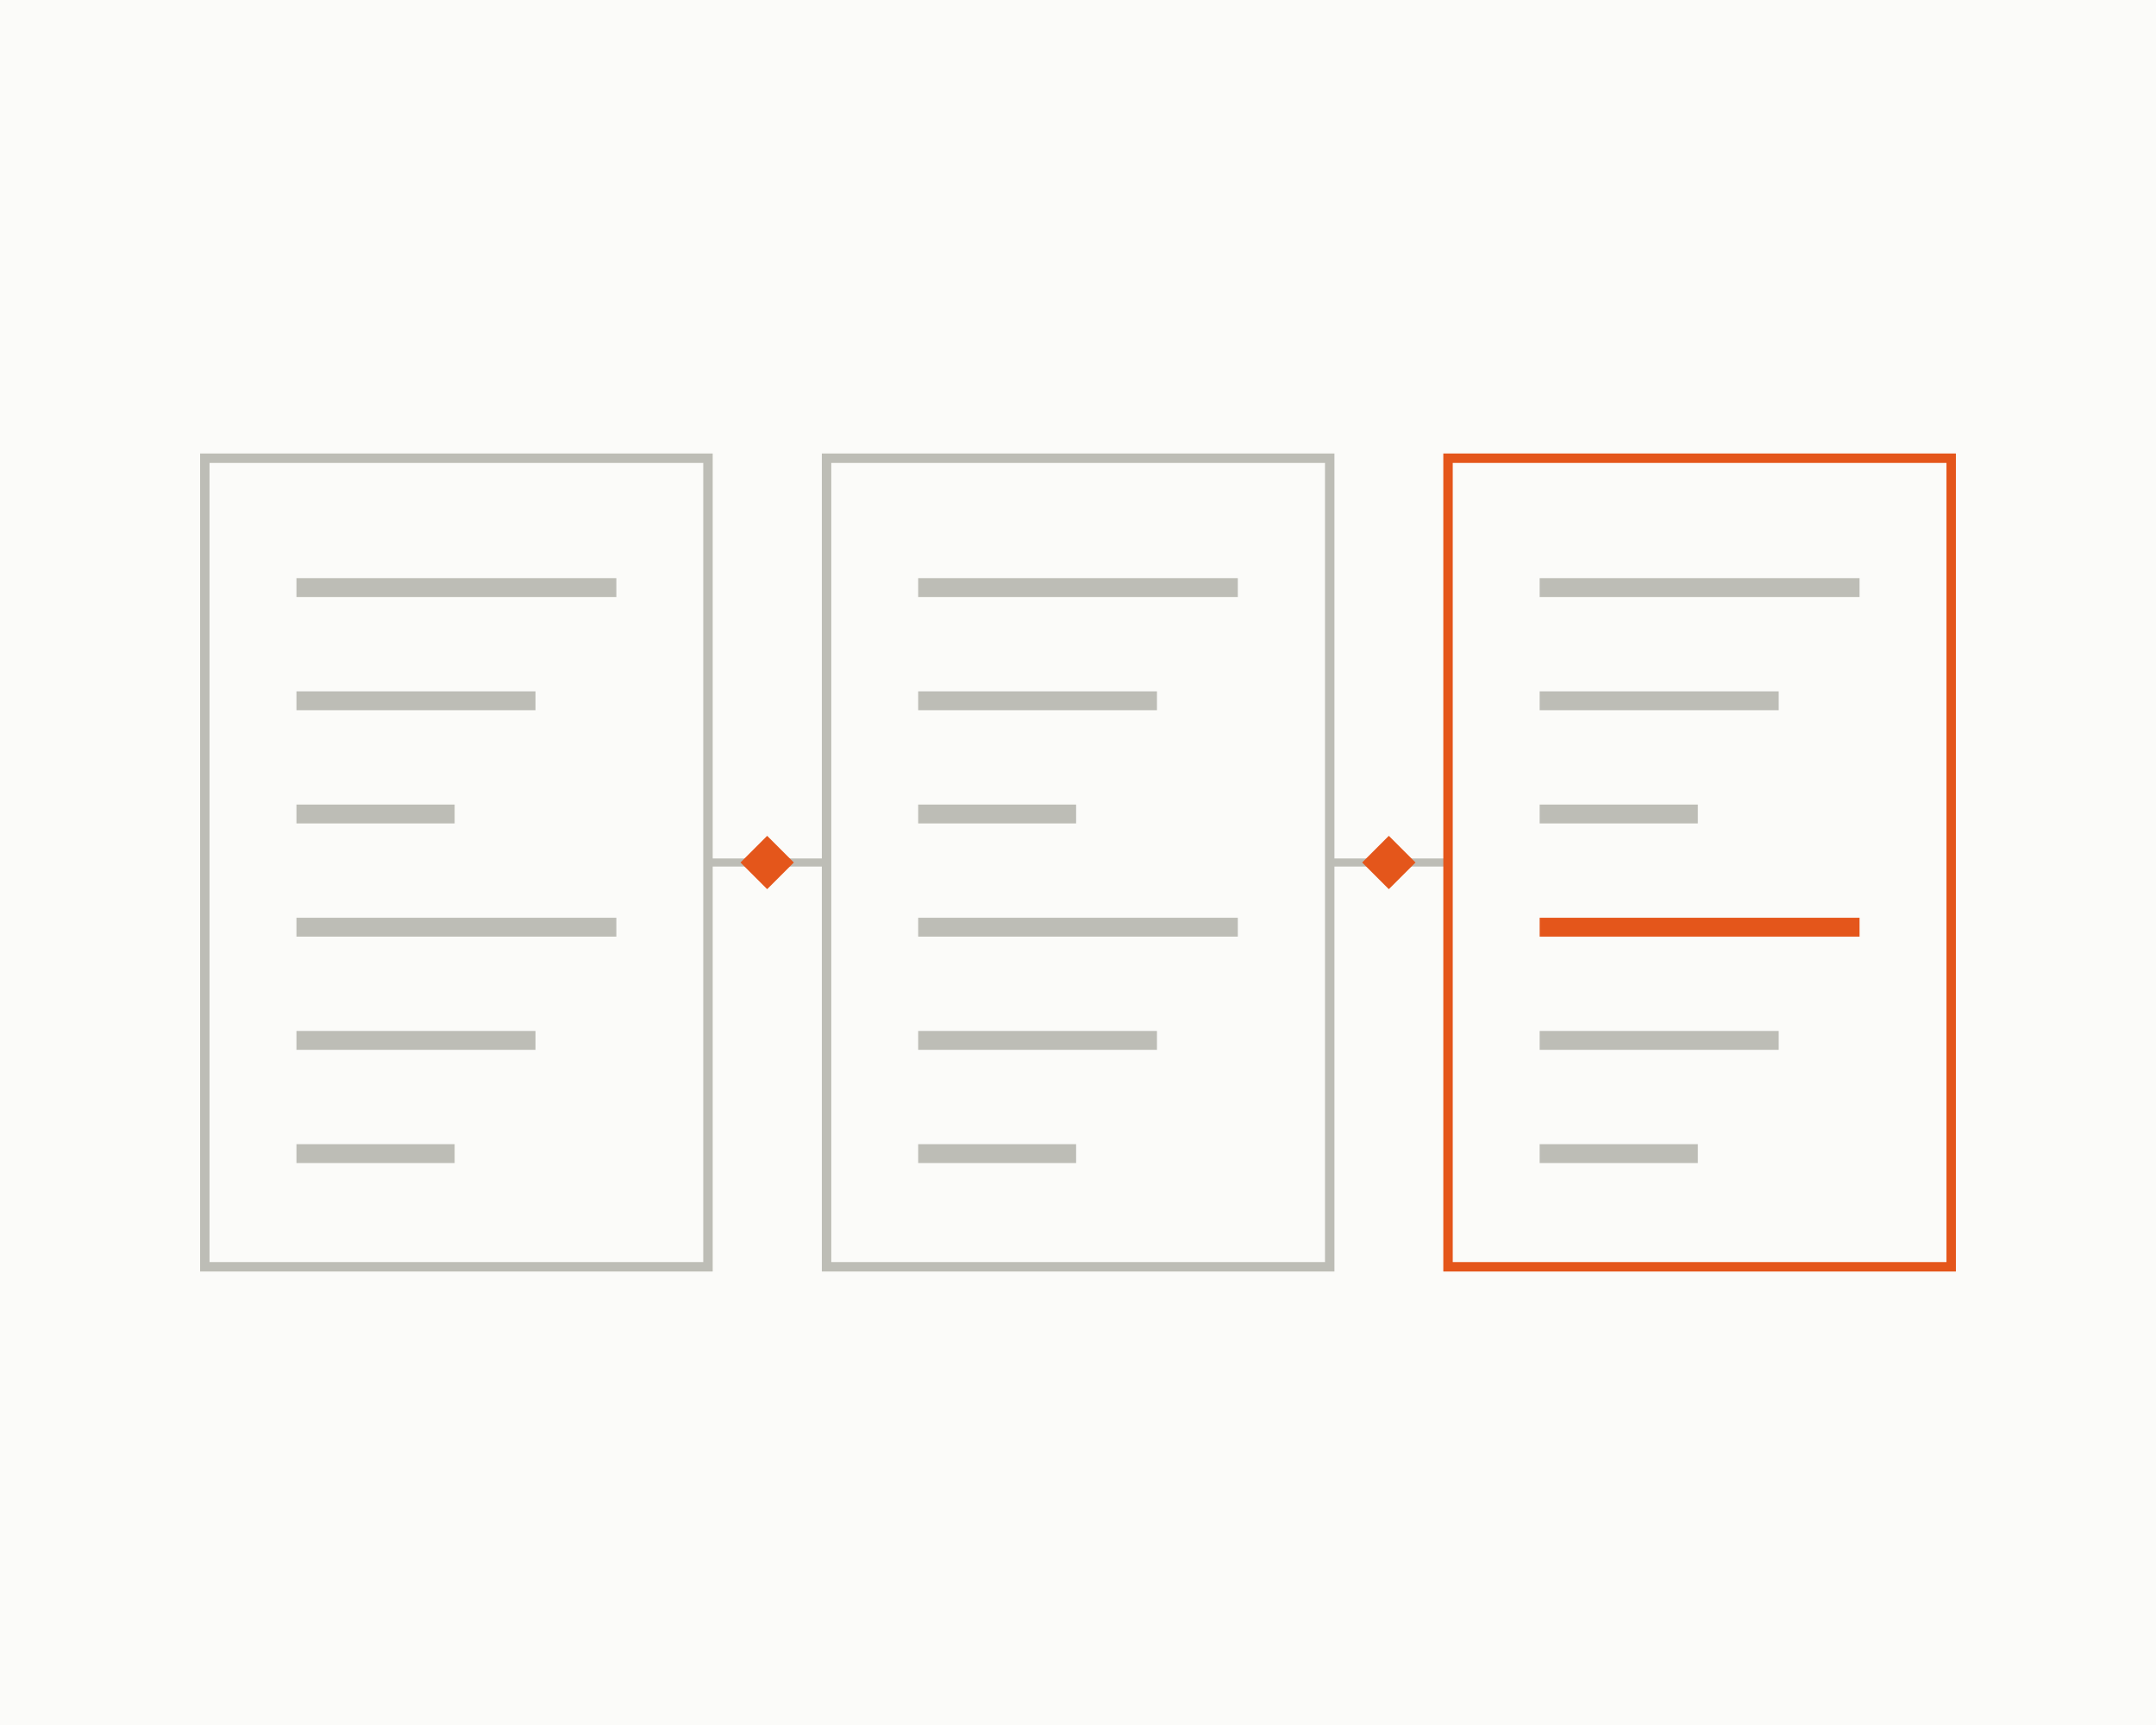
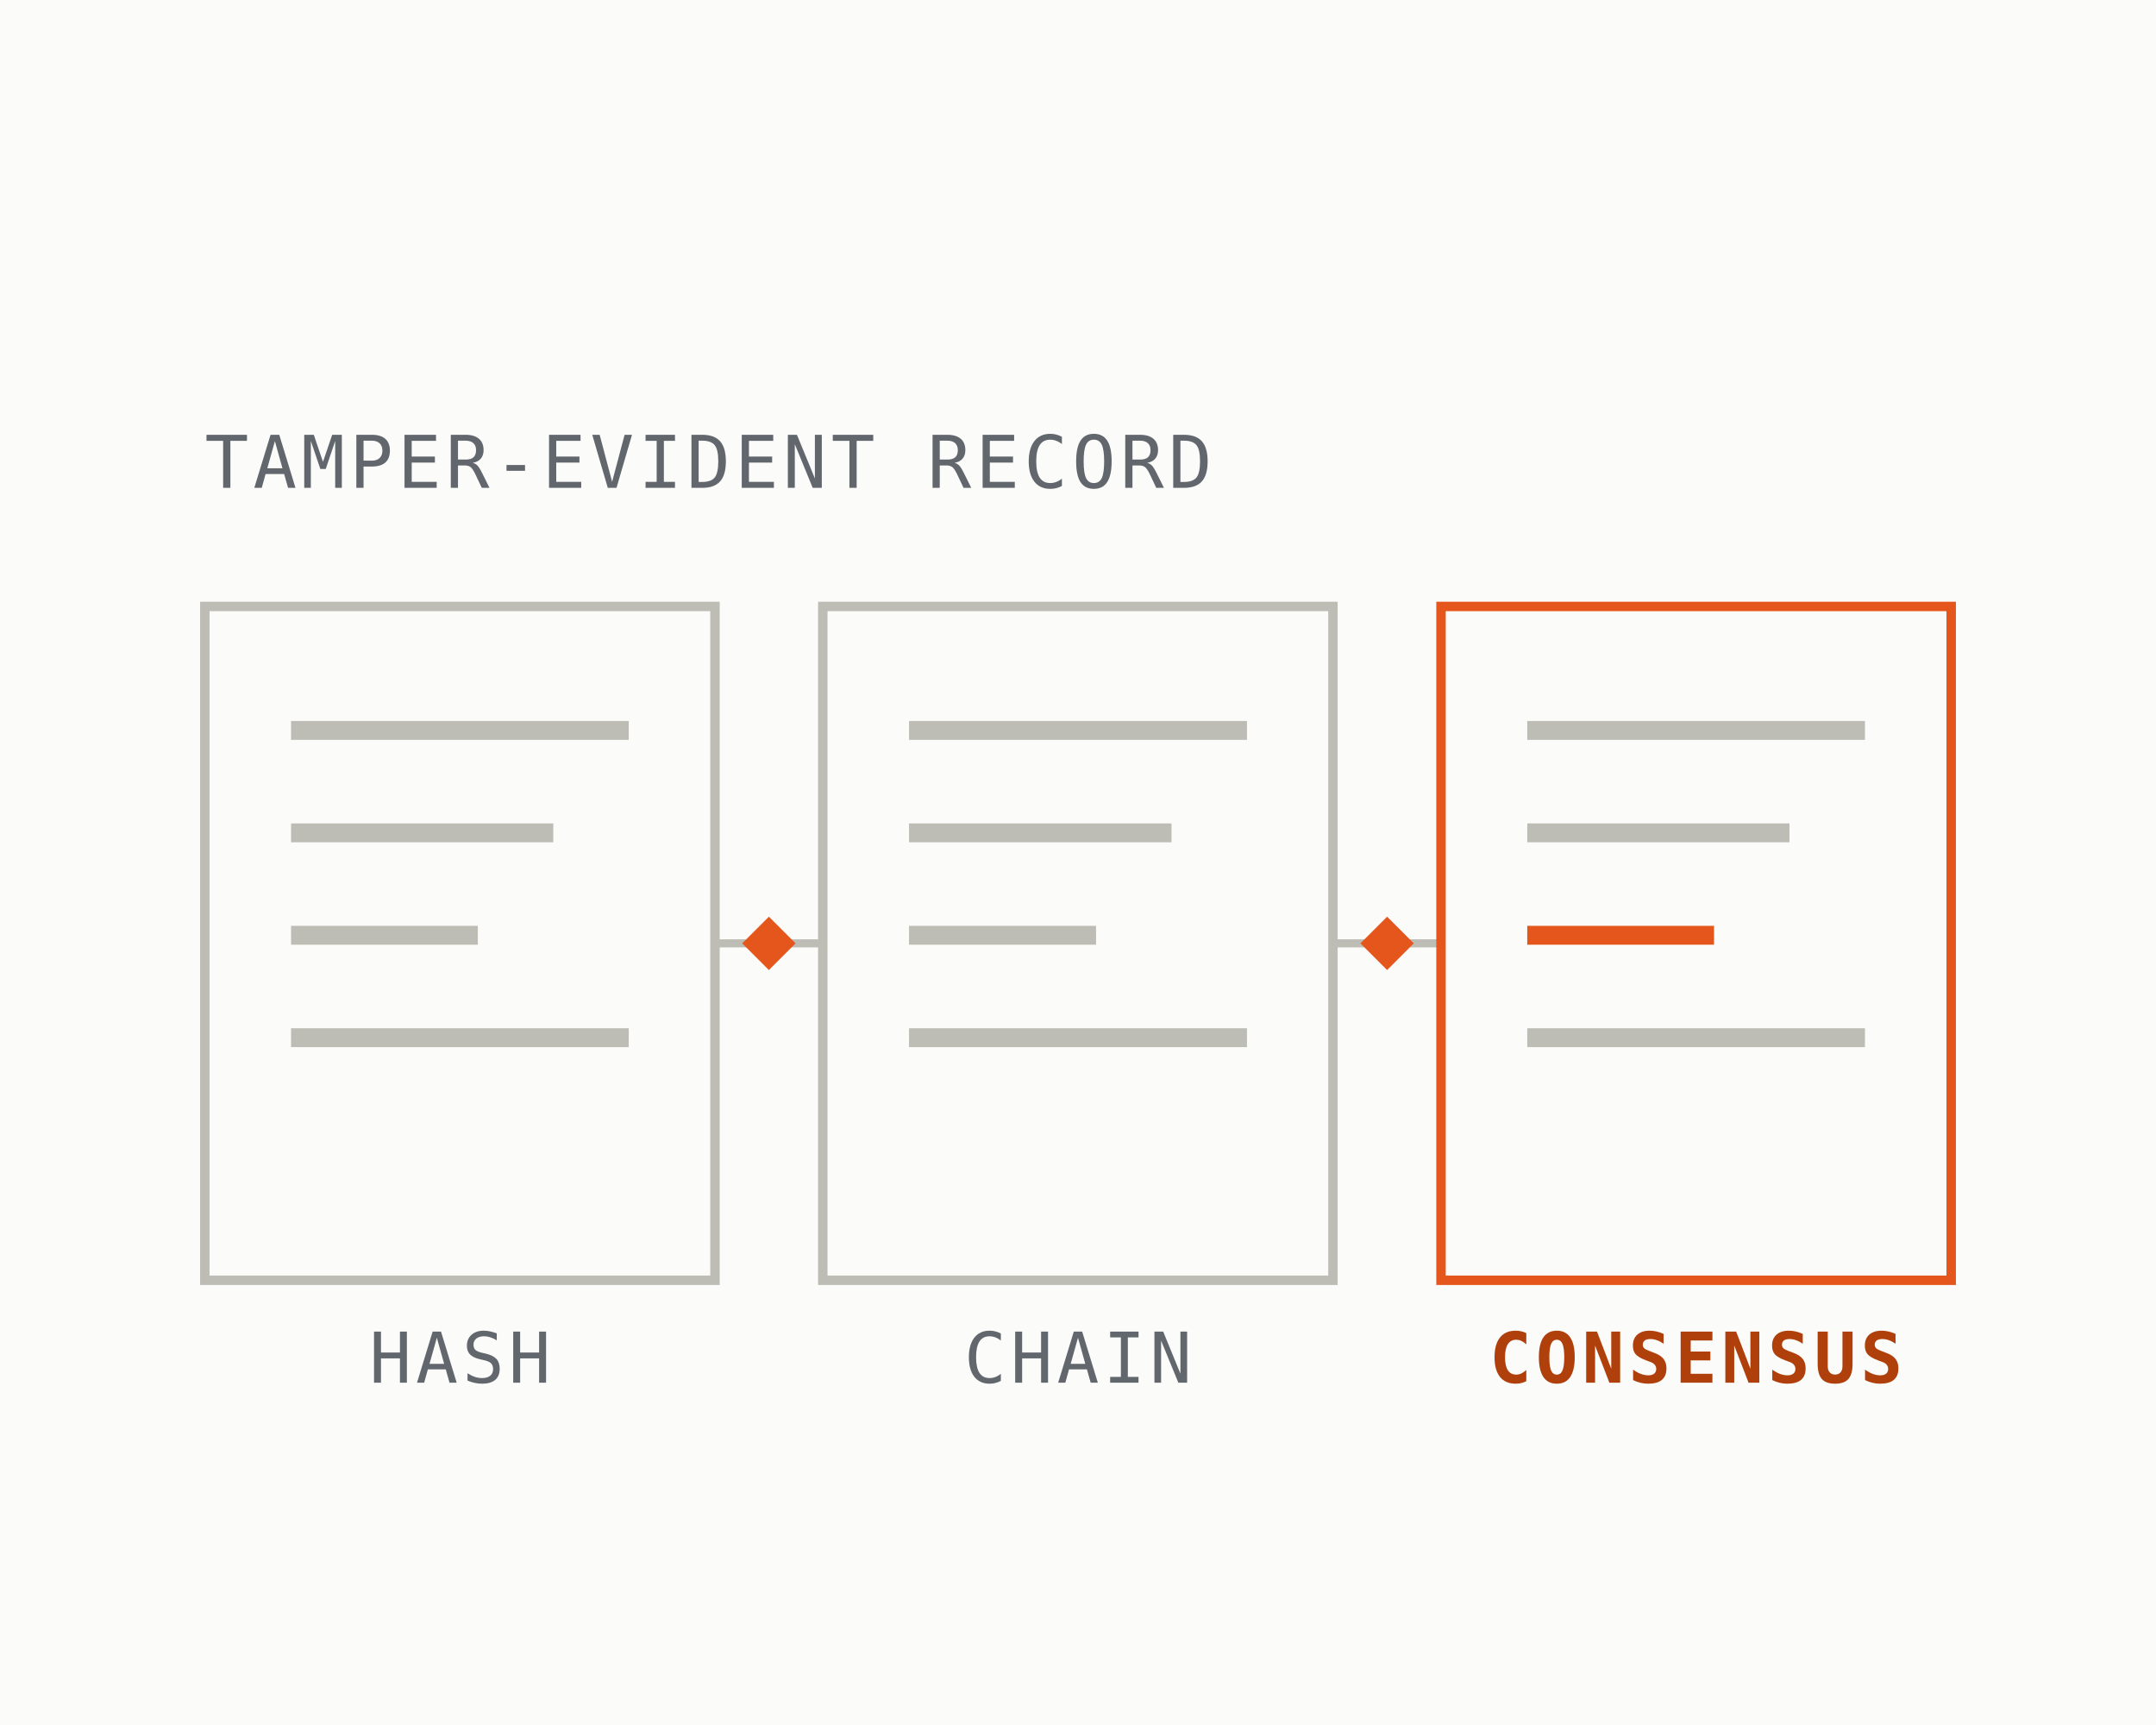
<svg xmlns="http://www.w3.org/2000/svg" viewBox="0 0 800 640" width="800" height="640" role="img">
  <rect width="800" height="640" fill="#fbfbf9" />
-   <rect x="76.0" y="170.0" width="186.7" height="300" fill="#fbfbf9" stroke="#bdbdb6" stroke-width="3.5" />
-   <line x1="110.0" y1="218.0" x2="228.7" y2="218.0" stroke="#bdbdb6" stroke-width="7" />
-   <line x1="110.0" y1="260.0" x2="198.7" y2="260.0" stroke="#bdbdb6" stroke-width="7" />
-   <line x1="110.0" y1="302.0" x2="168.7" y2="302.0" stroke="#bdbdb6" stroke-width="7" />
-   <line x1="110.0" y1="344.0" x2="228.7" y2="344.0" stroke="#bdbdb6" stroke-width="7" />
-   <line x1="110.0" y1="386.0" x2="198.7" y2="386.0" stroke="#bdbdb6" stroke-width="7" />
-   <line x1="110.0" y1="428.0" x2="168.7" y2="428.0" stroke="#bdbdb6" stroke-width="7" />
-   <line x1="262.667" y1="320.0" x2="306.667" y2="320.0" stroke="#bdbdb6" stroke-width="3" />
-   <rect x="277.667" y="313.0" width="14" height="14" fill="#e4561b" transform="rotate(45 284.6667 320.0)" />
-   <rect x="306.7" y="170.0" width="186.7" height="300" fill="#fbfbf9" stroke="#bdbdb6" stroke-width="3.5" />
-   <line x1="340.7" y1="218.0" x2="459.3" y2="218.0" stroke="#bdbdb6" stroke-width="7" />
-   <line x1="340.7" y1="260.0" x2="429.3" y2="260.0" stroke="#bdbdb6" stroke-width="7" />
-   <line x1="340.7" y1="302.0" x2="399.3" y2="302.0" stroke="#bdbdb6" stroke-width="7" />
-   <line x1="340.7" y1="344.0" x2="459.3" y2="344.0" stroke="#bdbdb6" stroke-width="7" />
-   <line x1="340.7" y1="386.0" x2="429.3" y2="386.0" stroke="#bdbdb6" stroke-width="7" />
-   <line x1="340.7" y1="428.0" x2="399.3" y2="428.0" stroke="#bdbdb6" stroke-width="7" />
-   <line x1="493.333" y1="320.0" x2="537.333" y2="320.0" stroke="#bdbdb6" stroke-width="3" />
-   <rect x="508.333" y="313.0" width="14" height="14" fill="#e4561b" transform="rotate(45 515.3333 320.0)" />
-   <rect x="537.3" y="170.0" width="186.7" height="300" fill="#fbfbf9" stroke="#e4561b" stroke-width="3.5" />
-   <line x1="571.3" y1="218.0" x2="690.0" y2="218.0" stroke="#bdbdb6" stroke-width="7" />
-   <line x1="571.3" y1="260.0" x2="660.0" y2="260.0" stroke="#bdbdb6" stroke-width="7" />
-   <line x1="571.3" y1="302.0" x2="630.0" y2="302.0" stroke="#bdbdb6" stroke-width="7" />
-   <line x1="571.3" y1="344.0" x2="690.0" y2="344.0" stroke="#e4561b" stroke-width="7" />
-   <line x1="571.3" y1="386.0" x2="660.0" y2="386.0" stroke="#bdbdb6" stroke-width="7" />
-   <line x1="571.3" y1="428.0" x2="630.0" y2="428.0" stroke="#bdbdb6" stroke-width="7" />
+   <text x="76.0" y="181.0" font-family="ui-monospace, SFMono-Regular, Menlo, Consolas, monospace" font-size="27" fill="#62666d" text-anchor="start" font-weight="400" letter-spacing="0.06em">TAMPER-EVIDENT RECORD</text>
+   <rect x="76.0" y="225" width="189.3" height="250" fill="#fbfbf9" stroke="#bdbdb6" stroke-width="3.5" />
+   <line x1="108.0" y1="271" x2="233.3" y2="271" stroke="#bdbdb6" stroke-width="7" />
+   <line x1="108.0" y1="309" x2="205.3" y2="309" stroke="#bdbdb6" stroke-width="7" />
+   <line x1="108.0" y1="347" x2="177.3" y2="347" stroke="#bdbdb6" stroke-width="7" />
+   <line x1="108.0" y1="385" x2="233.3" y2="385" stroke="#bdbdb6" stroke-width="7" />
+   <text x="170.7" y="513.0" font-family="ui-monospace, SFMono-Regular, Menlo, Consolas, monospace" font-size="26" fill="#62666d" text-anchor="middle" font-weight="400" letter-spacing="0.06em">HASH</text>
+   <line x1="265.3" y1="350.0" x2="305.3" y2="350.0" stroke="#bdbdb6" stroke-width="3" />
+   <rect x="278.3" y="343.0" width="14" height="14" fill="#e4561b" transform="rotate(45 285.3 350.0)" />
+   <rect x="305.3" y="225" width="189.3" height="250" fill="#fbfbf9" stroke="#bdbdb6" stroke-width="3.5" />
+   <line x1="337.3" y1="271" x2="462.7" y2="271" stroke="#bdbdb6" stroke-width="7" />
+   <line x1="337.3" y1="309" x2="434.7" y2="309" stroke="#bdbdb6" stroke-width="7" />
+   <line x1="337.3" y1="347" x2="406.7" y2="347" stroke="#bdbdb6" stroke-width="7" />
+   <line x1="337.3" y1="385" x2="462.7" y2="385" stroke="#bdbdb6" stroke-width="7" />
+   <text x="400.0" y="513.0" font-family="ui-monospace, SFMono-Regular, Menlo, Consolas, monospace" font-size="26" fill="#62666d" text-anchor="middle" font-weight="400" letter-spacing="0.06em">CHAIN</text>
+   <line x1="494.7" y1="350.0" x2="534.7" y2="350.0" stroke="#bdbdb6" stroke-width="3" />
+   <rect x="507.7" y="343.0" width="14" height="14" fill="#e4561b" transform="rotate(45 514.7 350.0)" />
+   <rect x="534.7" y="225" width="189.3" height="250" fill="#fbfbf9" stroke="#e4561b" stroke-width="3.5" />
+   <line x1="566.7" y1="271" x2="692.0" y2="271" stroke="#bdbdb6" stroke-width="7" />
+   <line x1="566.7" y1="309" x2="664.0" y2="309" stroke="#bdbdb6" stroke-width="7" />
+   <line x1="566.7" y1="347" x2="636.0" y2="347" stroke="#e4561b" stroke-width="7" />
+   <line x1="566.7" y1="385" x2="692.0" y2="385" stroke="#bdbdb6" stroke-width="7" />
+   <text x="629.3" y="513.0" font-family="ui-monospace, SFMono-Regular, Menlo, Consolas, monospace" font-size="26" fill="#b0400b" text-anchor="middle" font-weight="600" letter-spacing="0.06em">CONSENSUS</text>
</svg>
